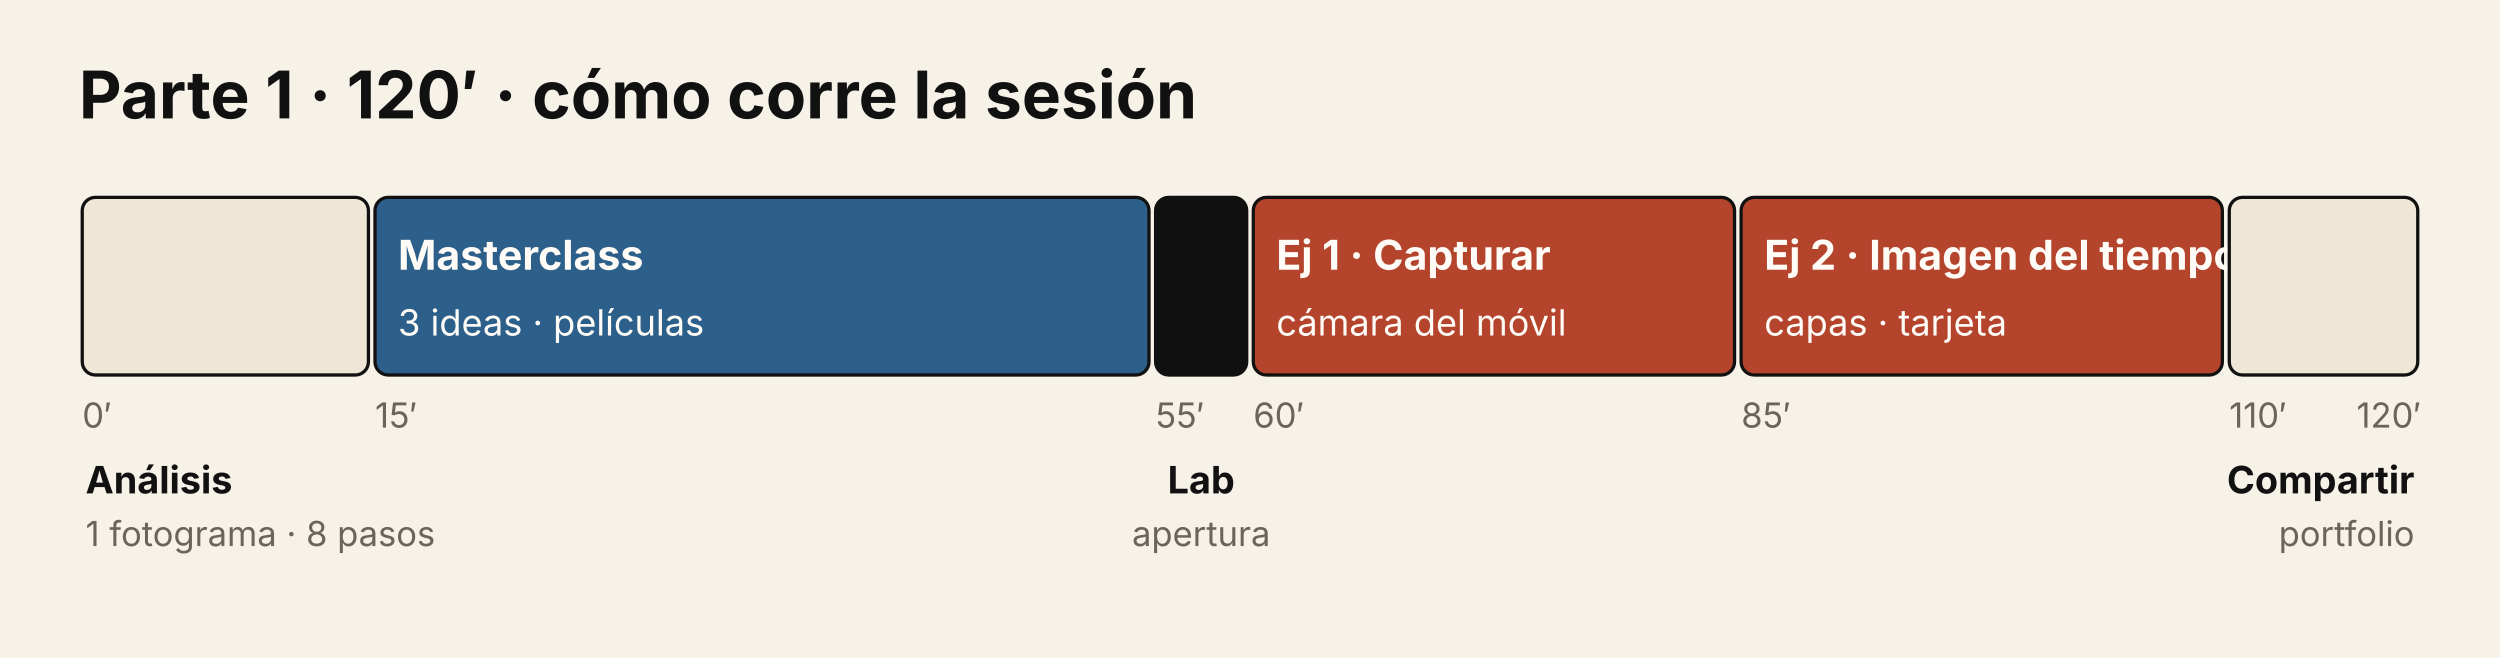
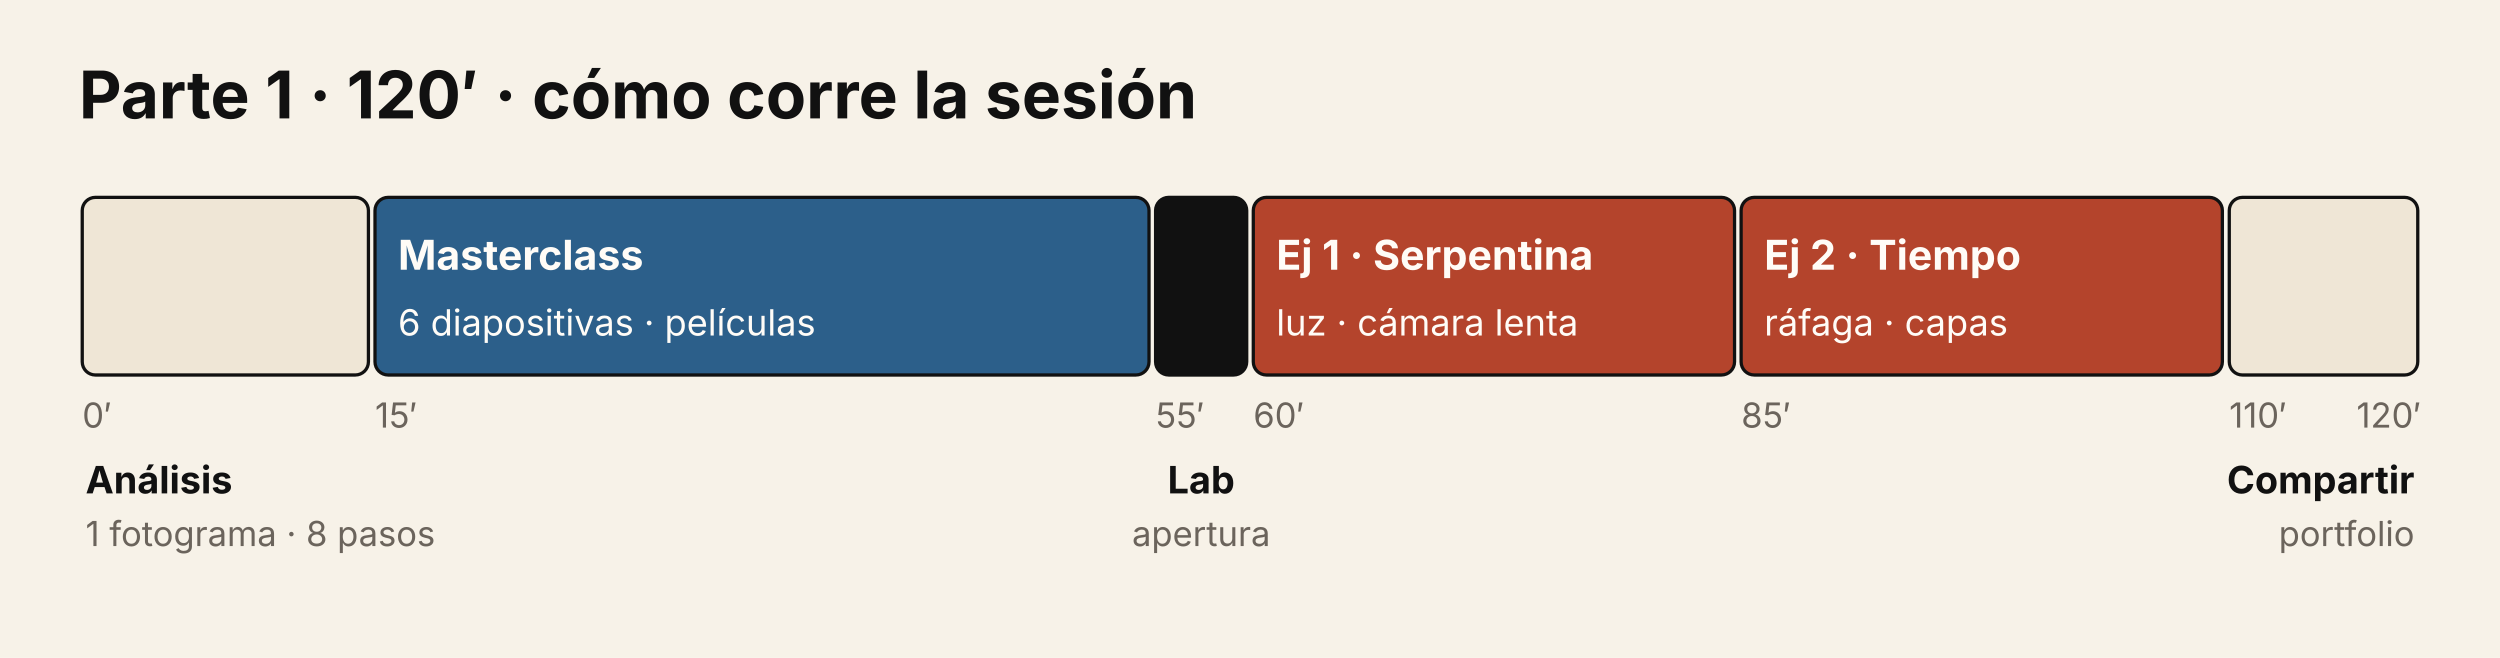
<svg xmlns="http://www.w3.org/2000/svg" viewBox="0 0 760 200" role="img" aria-labelledby="t d">
  <rect width="760" height="200" fill="#F7F2E8" />
  <g font-family="ui-sans-serif, system-ui, -apple-system, 'Segoe UI', sans-serif">
    <text x="24" y="36" fill="#111111" font-size="20" text-anchor="start" font-weight="700">Parte 1 · 120′ · cómo corre la sesión</text>
    <rect x="25.0" y="60" width="87.0" height="54" rx="4" fill="#EFE6D6" stroke="#111111" stroke-width="1" />
    <text x="26.0" y="150" fill="#111111" font-size="11.5" text-anchor="start" font-weight="700">Análisis</text>
    <text x="26.0" y="166" fill="#6B645C" font-size="10.5" text-anchor="start" font-weight="400">1 fotograma · 8 pasos</text>
    <text x="25.0" y="130" fill="#6B645C" font-size="10.5" text-anchor="start" font-weight="400">0′</text>
    <rect x="114.0" y="60" width="235.3" height="54" rx="4" fill="#2C5F8A" stroke="#111111" stroke-width="1" />
    <text x="121.0" y="82" fill="#FFFCF7" font-size="12.5" text-anchor="start" font-weight="700">Masterclass</text>
-     <text x="121.0" y="102" fill="#FFFCF7" font-size="11" text-anchor="start" font-weight="400">3 ideas · películas</text>
+     <text x="121.0" y="102" fill="#FFFCF7" font-size="11" text-anchor="start" font-weight="400">6 diapositivas · películas</text>
    <text x="114.0" y="130" fill="#6B645C" font-size="10.5" text-anchor="start" font-weight="400">15′</text>
    <rect x="351.3" y="60" width="27.7" height="54" rx="4" fill="#111111" stroke="#111111" stroke-width="1" />
    <text x="365.167" y="150" fill="#111111" font-size="11.5" text-anchor="middle" font-weight="700">Lab</text>
    <text x="365.167" y="166" fill="#6B645C" font-size="10.5" text-anchor="middle" font-weight="400">apertura</text>
    <text x="351.333" y="130" fill="#6B645C" font-size="10.5" text-anchor="start" font-weight="400">55′</text>
    <rect x="381.0" y="60" width="146.3" height="54" rx="4" fill="#B4442C" stroke="#111111" stroke-width="1" />
-     <text x="388.0" y="82" fill="#FFFCF7" font-size="12.5" text-anchor="start" font-weight="700">Ej 1 · Capturar</text>
-     <text x="388.0" y="102" fill="#FFFCF7" font-size="11" text-anchor="start" font-weight="400">cámara del móvil</text>
+     <text x="388.0" y="82" fill="#FFFCF7" font-size="12.5" text-anchor="start" font-weight="700">Ej 1 · Serpentina</text>
+     <text x="388.0" y="102" fill="#FFFCF7" font-size="11" text-anchor="start" font-weight="400">luz · cámara lenta</text>
    <text x="381.0" y="130" fill="#6B645C" font-size="10.5" text-anchor="start" font-weight="400">60′</text>
    <rect x="529.3" y="60" width="146.3" height="54" rx="4" fill="#B4442C" stroke="#111111" stroke-width="1" />
-     <text x="536.333" y="82" fill="#FFFCF7" font-size="12.5" text-anchor="start" font-weight="700">Ej 2 · Imagen del tiempo</text>
-     <text x="536.333" y="102" fill="#FFFCF7" font-size="11" text-anchor="start" font-weight="400">capas · tarjeta</text>
+     <text x="536.333" y="82" fill="#FFFCF7" font-size="12.5" text-anchor="start" font-weight="700">Ej 2 · Tiempo</text>
+     <text x="536.333" y="102" fill="#FFFCF7" font-size="11" text-anchor="start" font-weight="400">ráfaga · capas</text>
    <text x="529.333" y="130" fill="#6B645C" font-size="10.5" text-anchor="start" font-weight="400">85′</text>
    <rect x="677.7" y="60" width="57.3" height="54" rx="4" fill="#EFE6D6" stroke="#111111" stroke-width="1" />
    <text x="734.0" y="150" fill="#111111" font-size="11.5" text-anchor="end" font-weight="700">Compartir</text>
    <text x="734.0" y="166" fill="#6B645C" font-size="10.5" text-anchor="end" font-weight="400">portfolio</text>
    <text x="677.667" y="130" fill="#6B645C" font-size="10.5" text-anchor="start" font-weight="400">110′</text>
    <text x="736" y="130" fill="#6B645C" font-size="10.5" text-anchor="end" font-weight="400">120′</text>
  </g>
</svg>
